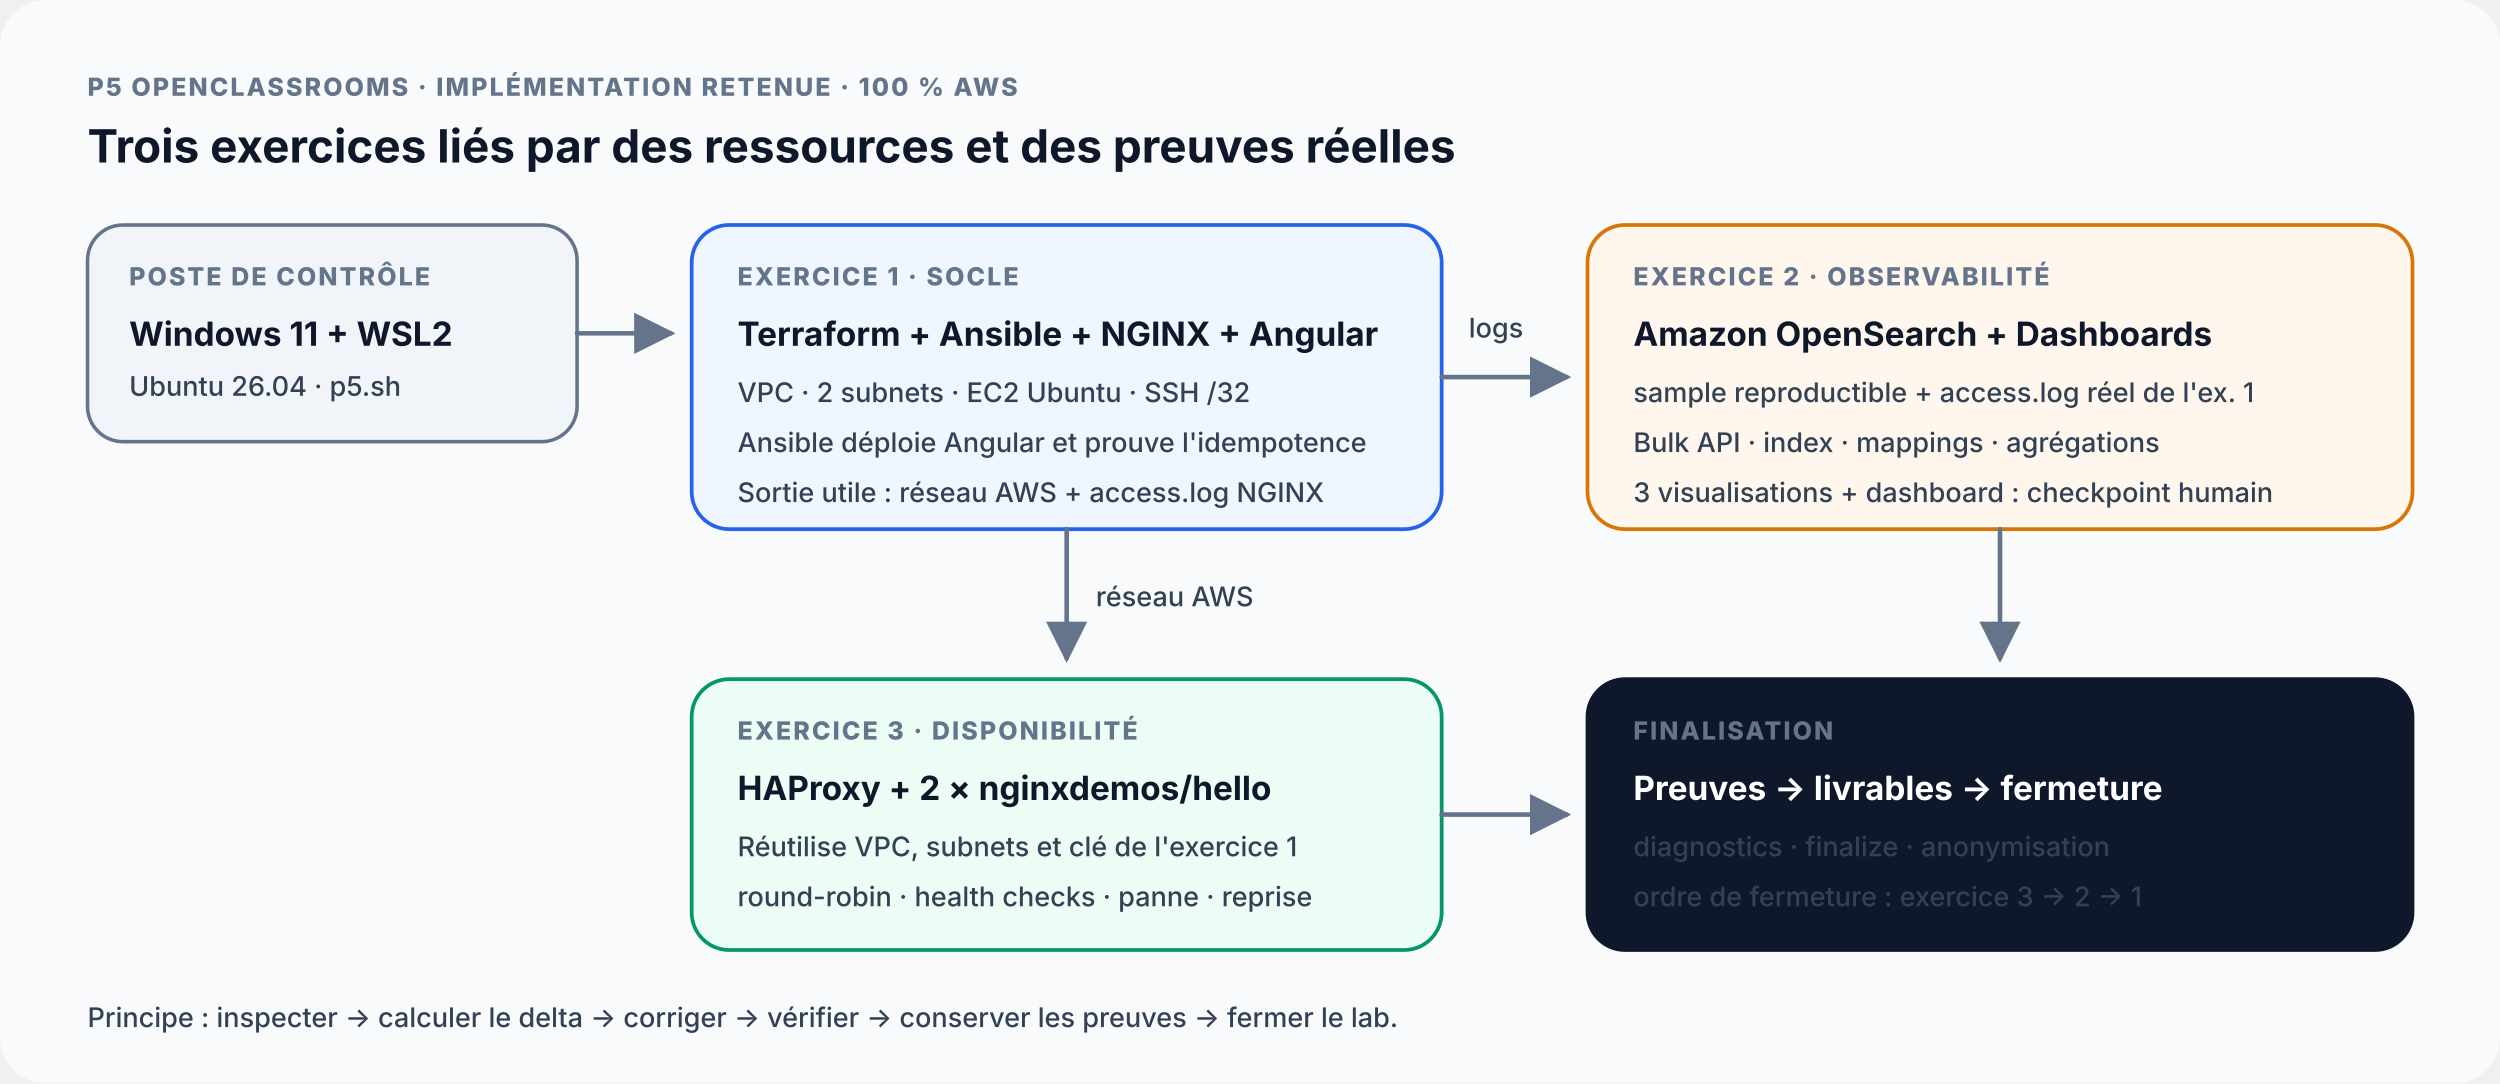
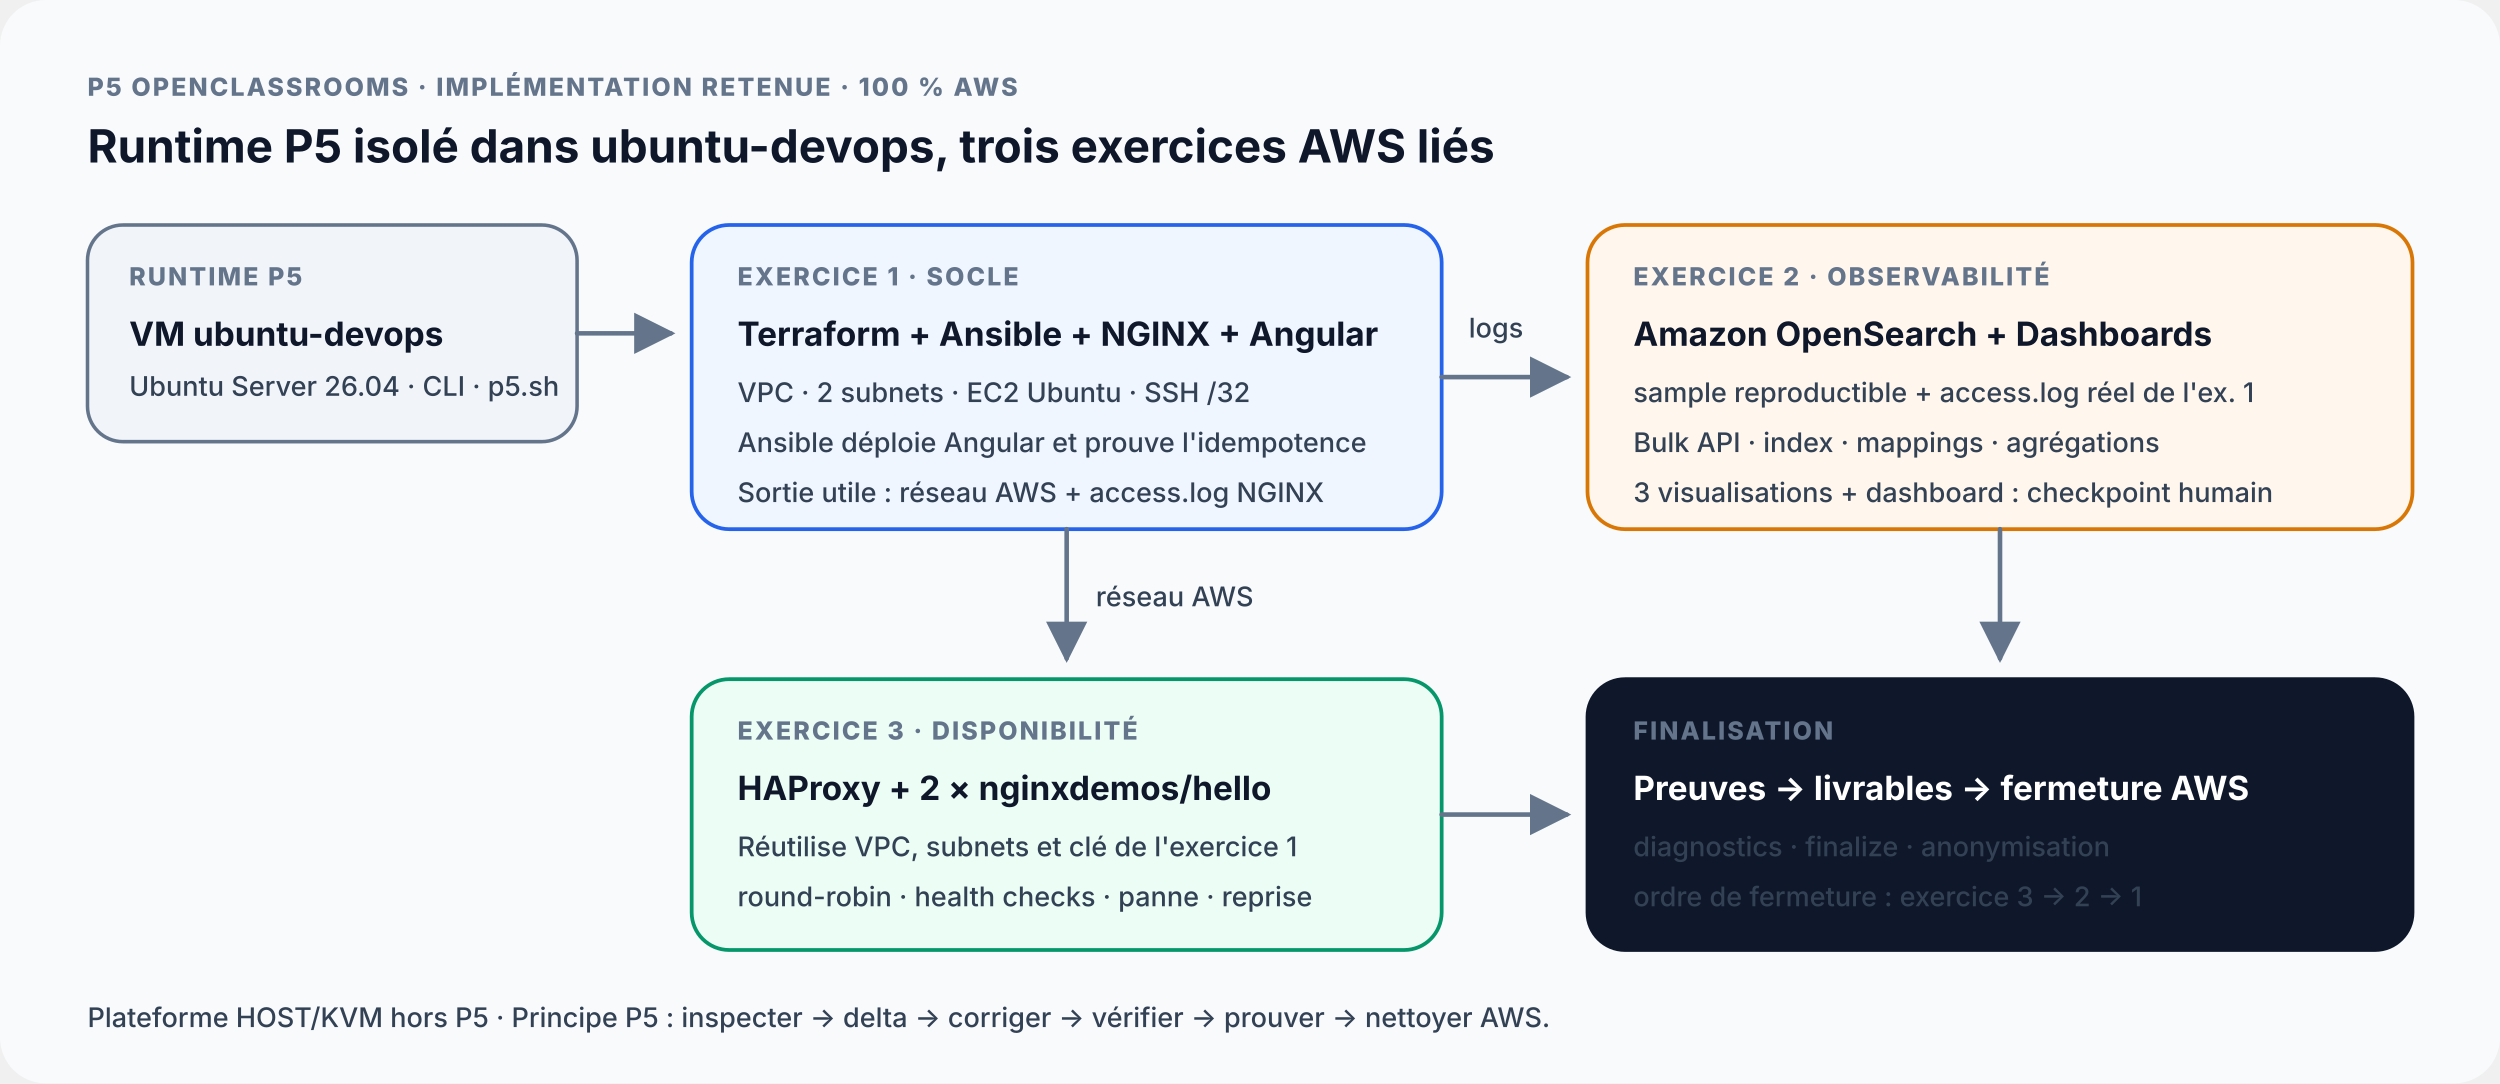
<svg xmlns="http://www.w3.org/2000/svg" width="1200" height="520" viewBox="0 0 1200 520" role="img" aria-labelledby="title desc">
  <defs>
    <marker id="a" markerWidth="9" markerHeight="9" refX="8" refY="4.5" orient="auto">
      <path d="M0 0L9 4.5L0 9Z" fill="#64748b" />
    </marker>
  </defs>
  <style>text{font-family:Inter,ui-sans-serif,system-ui,-apple-system,"Segoe UI",sans-serif}.h{font-size:22px;font-weight:750;fill:#0f172a}.k{font-size:12px;font-weight:800;letter-spacing:1px;fill:#64748b}.t{font-size:16px;font-weight:750;fill:#0f172a}.s{font-size:13px;font-weight:550;fill:#334155}.w{fill:#fff}.ar{fill:none;stroke:#64748b;stroke-width:2.2;stroke-linecap:round;stroke-linejoin:round;marker-end:url(#a)}</style>
  <rect width="1200" height="520" rx="22" fill="#f8fafc" />
  <text x="42" y="46" class="k">P5 OPENCLASSROOMS · IMPLÉMENTATION RETENUE · 100 % AWS</text>
-   <text x="42" y="78" class="h">Trois exercices liés par des ressources et des preuves réelles</text>
+   <text x="42" y="78" class="h">Runtime P5 isolé dans ubuntu-devops, trois exercices AWS liés</text>
  <rect x="42" y="108" width="235" height="104" rx="17" fill="#f1f5f9" stroke="#64748b" stroke-width="1.7" />
-   <text x="62" y="137" class="k">POSTE DE CONTRÔLE</text>
-   <text x="62" y="166" class="t">Windows 11 + WSL2</text>
-   <text x="62" y="190" class="s">Ubuntu 26.04 · p5.sh</text>
+   <text x="62" y="137" class="k">RUNTIME P5</text>
+   <text x="62" y="166" class="t">VM ubuntu-devops</text>
+   <text x="62" y="190" class="s">Ubuntu Server 26.04 · CLI · p5.sh</text>
  <rect x="332" y="108" width="360" height="146" rx="18" fill="#eff6ff" stroke="#2563eb" stroke-width="1.8" />
  <text x="354" y="137" class="k">EXERCICE 1 · SOCLE</text>
  <text x="354" y="166" class="t">Terraform + Ansible + NGINX + Angular</text>
  <text x="354" y="193" class="s">VPC · 2 subnets · EC2 Ubuntu · SSH /32</text>
  <text x="354" y="217" class="s">Ansible déploie Angular et prouve l'idempotence</text>
  <text x="354" y="241" class="s">Sortie utile : réseau AWS + access.log NGINX</text>
  <rect x="762" y="108" width="396" height="146" rx="18" fill="#fff7ed" stroke="#d97706" stroke-width="1.8" />
  <text x="784" y="137" class="k">EXERCICE 2 · OBSERVABILITÉ</text>
  <text x="784" y="166" class="t">Amazon OpenSearch + Dashboards</text>
  <text x="784" y="193" class="s">sample reproductible + access.log réel de l'ex. 1</text>
  <text x="784" y="217" class="s">Bulk API · index · mappings · agrégations</text>
  <text x="784" y="241" class="s">3 visualisations + dashboard : checkpoint humain</text>
  <rect x="332" y="326" width="360" height="130" rx="18" fill="#ecfdf5" stroke="#059669" stroke-width="1.8" />
  <text x="354" y="355" class="k">EXERCICE 3 · DISPONIBILITÉ</text>
  <text x="354" y="384" class="t">HAProxy + 2 × nginxdemos/hello</text>
  <text x="354" y="411" class="s">Réutilise VPC, subnets et clé de l'exercice 1</text>
  <text x="354" y="435" class="s">round-robin · health checks · panne · reprise</text>
  <rect x="762" y="326" width="396" height="130" rx="18" fill="#0f172a" stroke="#0f172a" stroke-width="1.8" />
  <text x="784" y="355" class="k" fill="#cbd5e1">FINALISATION</text>
-   <text x="784" y="384" class="t w">Preuves → livrables → fermeture</text>
+   <text x="784" y="384" class="t w">Preuves → livrables → fermeture AWS</text>
  <text x="784" y="411" class="s" fill="#cbd5e1">diagnostics · finalize · anonymisation</text>
  <text x="784" y="435" class="s" fill="#cbd5e1">ordre de fermeture : exercice 3 → 2 → 1</text>
  <path d="M277 160H322" class="ar" />
  <path d="M692 181H752" class="ar" />
  <path d="M512 254V316" class="ar" />
  <path d="M692 391H752" class="ar" />
  <path d="M960 254V316" class="ar" />
  <text x="705" y="162" class="s">logs</text>
  <text x="526" y="291" class="s">réseau AWS</text>
-   <text x="42" y="493" class="s">Principe : inspecter → calculer le delta → corriger → vérifier → conserver les preuves → fermer le lab.</text>
+   <text x="42" y="493" class="s">Plateforme HOST/KVM hors P5 · Principe P5 : inspecter → delta → corriger → vérifier → prouver → nettoyer AWS.</text>
</svg>
